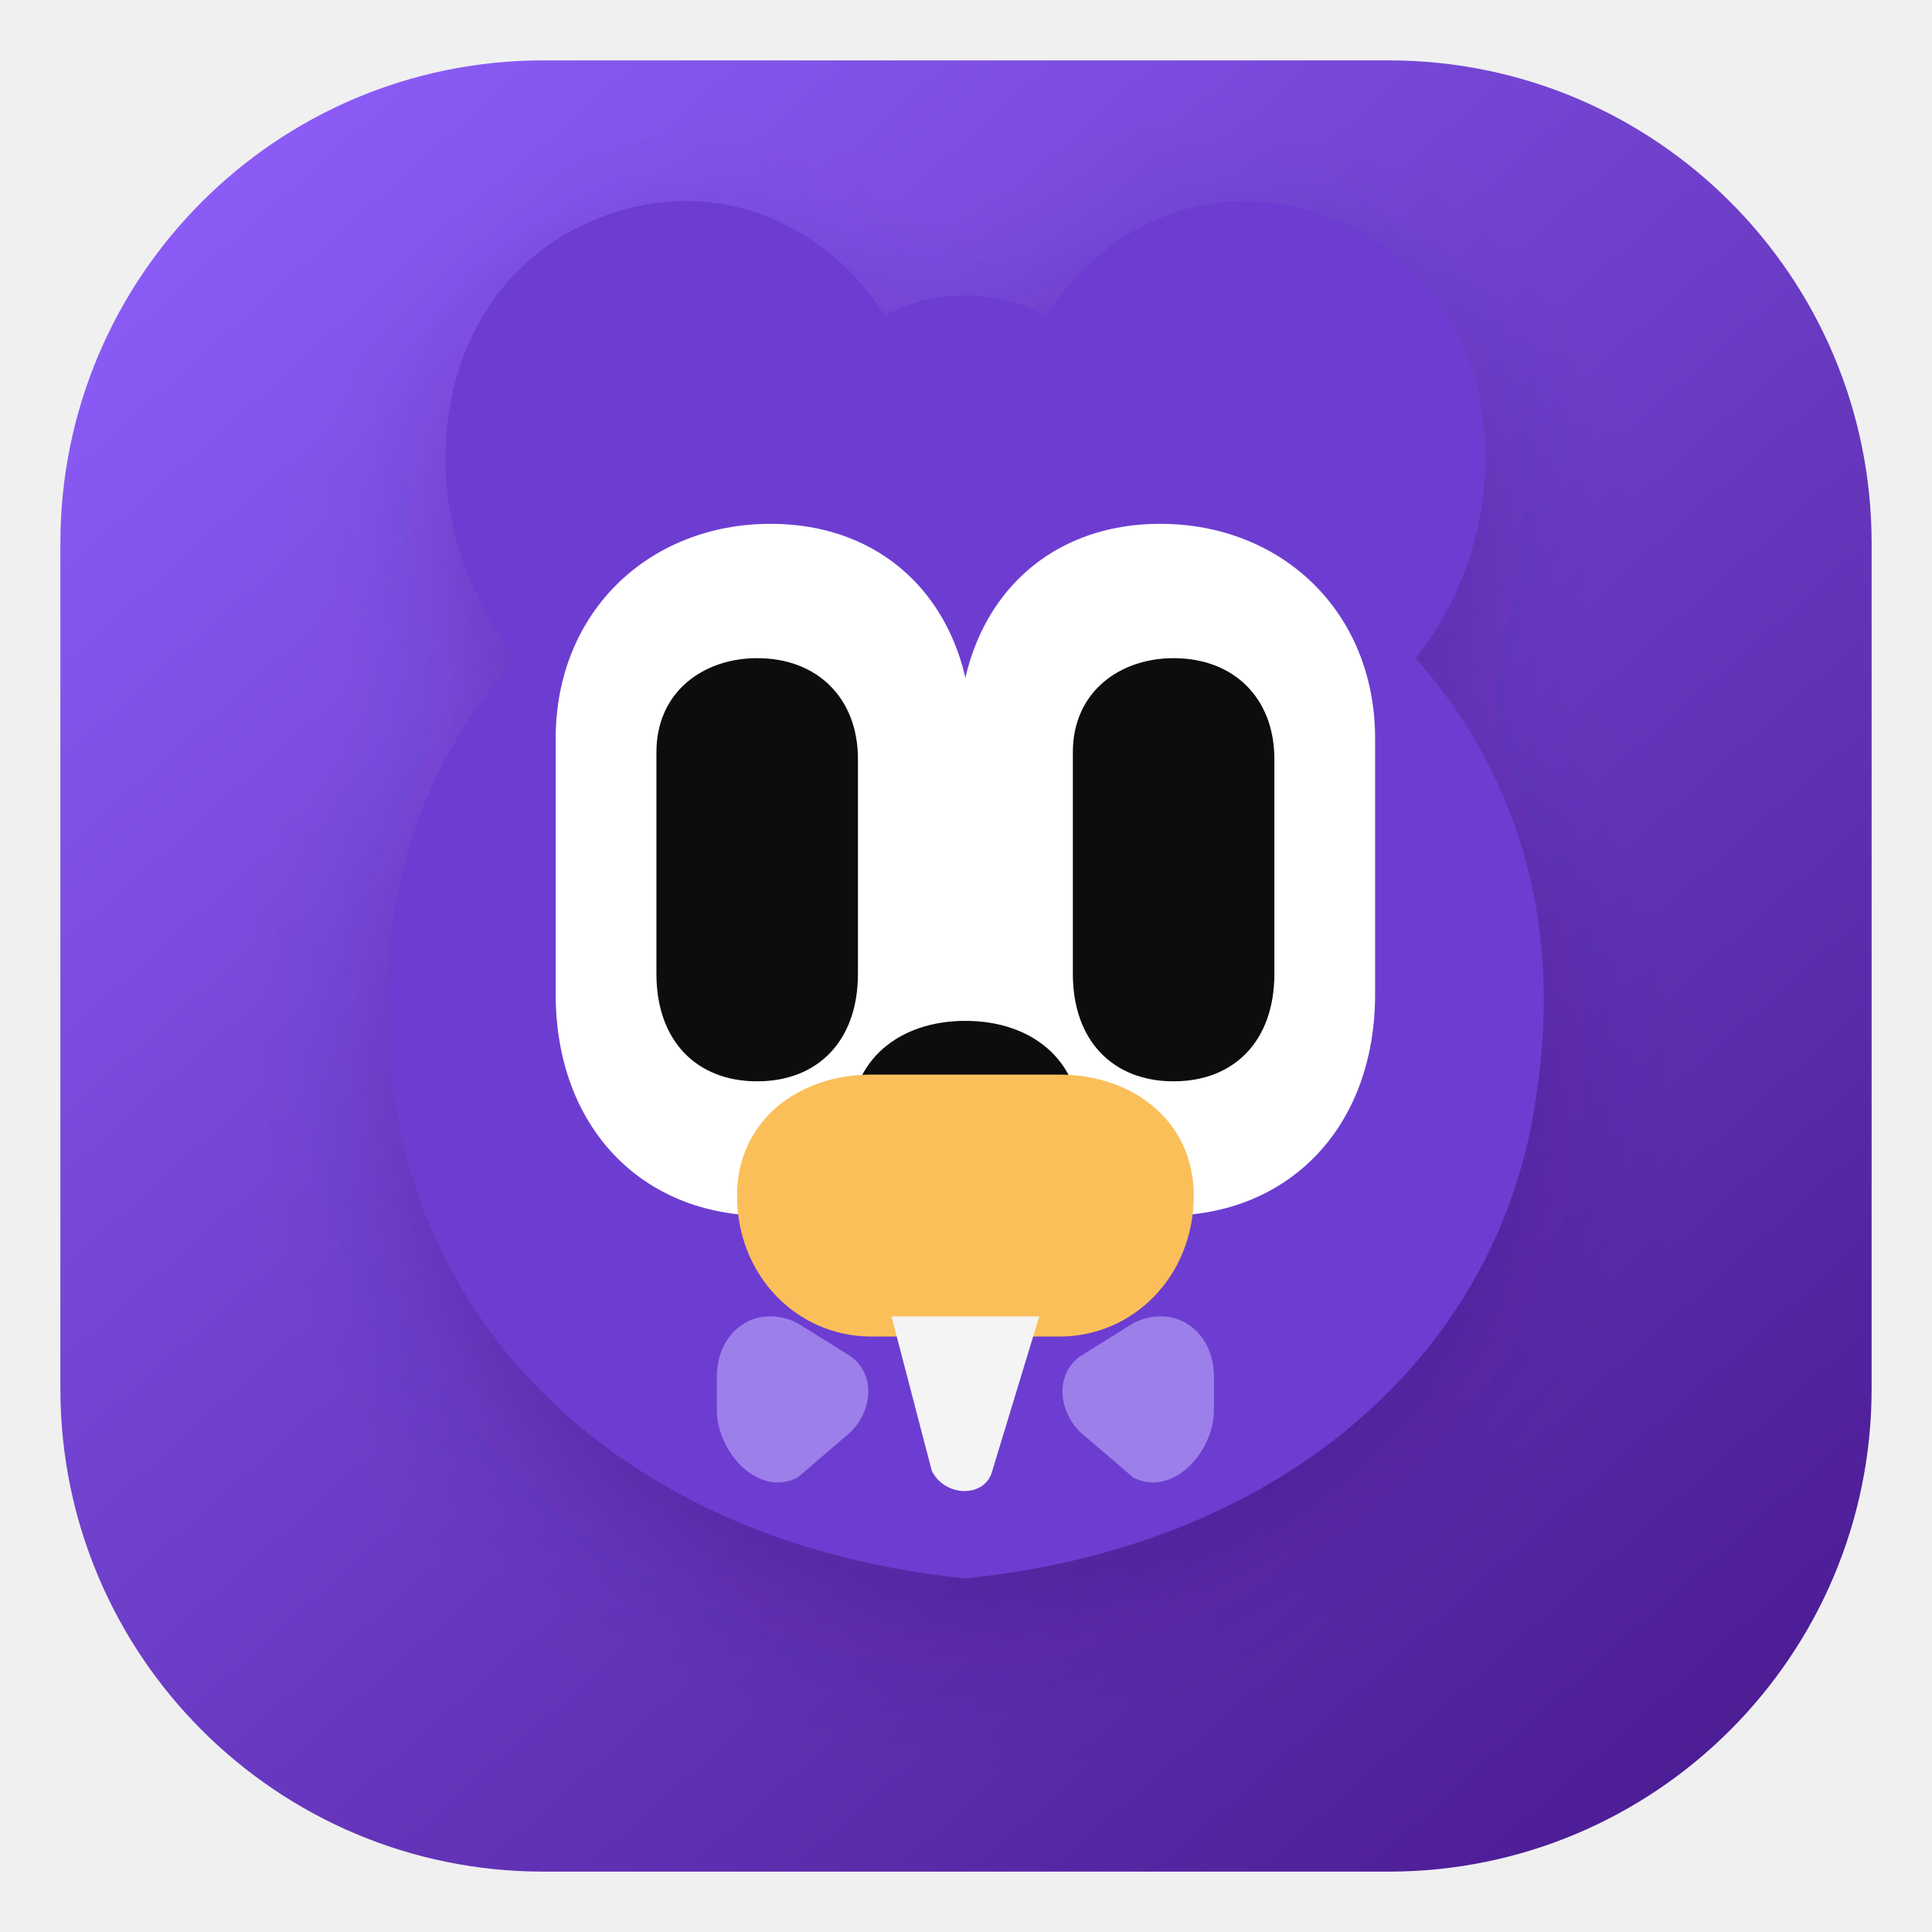
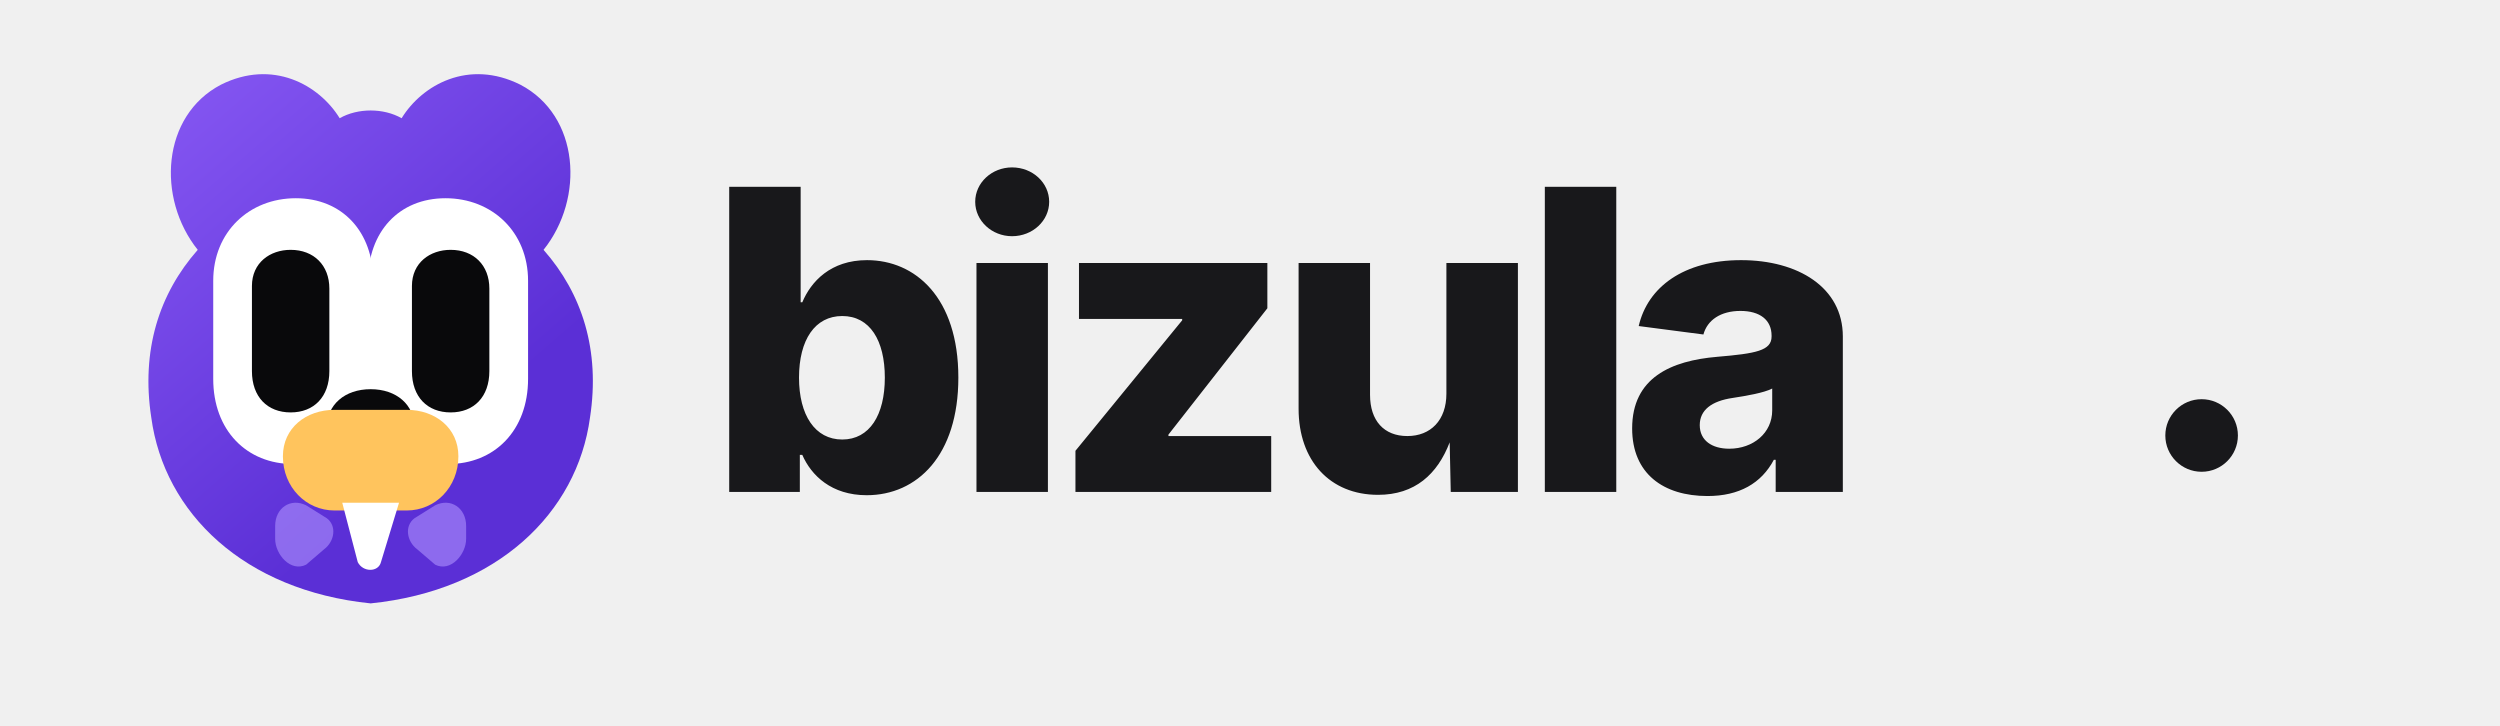
- <svg xmlns="http://www.w3.org/2000/svg" viewBox="0 0 256 256" fill="none">
+ <svg xmlns="http://www.w3.org/2000/svg" viewBox="0 0 620 180" fill="none" role="img" aria-labelledby="bizulaLogoTitle">
  <defs>
-     <linearGradient id="faviconPurple" x1="32" y1="20" x2="224" y2="236" gradientUnits="userSpaceOnUse">
+     <linearGradient id="bizulaLogoPurple" x1="25" y1="15" x2="155" y2="165" gradientUnits="userSpaceOnUse">
      <stop stop-color="#8B5CF6" />
-       <stop offset="1" stop-color="#4C1D95" />
+       <stop offset="1" stop-color="#5B2FD6" />
    </linearGradient>
-     <filter id="faviconShadow" x="-20%" y="-20%" width="140%" height="140%">
-       <feDropShadow dx="0" dy="8" stdDeviation="10" flood-color="#2E1065" flood-opacity="0.25" />
-     </filter>
  </defs>
-   <rect x="8" y="8" width="240" height="240" rx="64" fill="url(#faviconPurple)" />
-   <g transform="translate(14 8) scale(0.89)" filter="url(#faviconShadow)">
-     <path d="M61 89C45 69 47 37 70 25C90 15 108 25 116 38C123 34 133 34 140 38C148 25 166 15 186 25C209 37 211 69 195 89C210 106 217 128 213 154C208 191 177 221 128 226C79 221 48 191 43 154C39 128 46 106 61 89Z" fill="#6D3ED1" />
+   <g transform="translate(10 5) scale(0.64)">
+     <path d="M61 89C45 69 47 37 70 25C90 15 108 25 116 38C123 34 133 34 140 38C148 25 166 15 186 25C209 37 211 69 195 89C210 106 217 128 213 154C208 191 177 221 128 226C79 221 48 191 43 154C39 128 46 106 61 89Z" fill="url(#bizulaLogoPurple)" />
    <path d="M67 101C67 82 81 69 99 69C117 69 129 82 129 101V139C129 159 115 172 98 172C80 172 67 159 67 139V101Z" fill="#FFFFFF" />
    <path d="M127 101C127 82 139 69 157 69C175 69 189 82 189 101V139C189 159 176 172 158 172C141 172 127 159 127 139V101Z" fill="#FFFFFF" />
    <path d="M82 103C82 94 89 89 97 89C106 89 112 95 112 104V136C112 146 106 152 97 152C88 152 82 146 82 136V103Z" fill="#09090B" />
    <path d="M144 103C144 94 151 89 159 89C168 89 174 95 174 104V136C174 146 168 152 159 152C150 152 144 146 144 136V103Z" fill="#09090B" />
    <path d="M111 158C111 149 118 143 128 143C138 143 145 149 145 158C145 168 137 176 128 176C119 176 111 168 111 158Z" fill="#09090B" />
-     <path d="M94 169C94 158 103 151 114 151H142C153 151 162 158 162 169C162 181 153 190 142 190H114C103 190 94 181 94 169Z" fill="#FBBF5A" />
-     <path d="M117 187H139L132 210C131 214 125 214 123 210L117 187Z" fill="#F4F4F5" />
-     <path d="M91 196C91 189 97 185 103 188L111 193C115 196 114 202 110 205L103 211C97 214 91 207 91 201V196Z" fill="#C4B5FD" opacity="0.55" />
-     <path d="M145 193L153 188C159 185 165 189 165 196V201C165 207 159 214 153 211L146 205C142 202 141 196 145 193Z" fill="#C4B5FD" opacity="0.55" />
+     <path d="M94 169C94 158 103 151 114 151H142C153 151 162 158 162 169C162 181 153 190 142 190H114C103 190 94 181 94 169Z" fill="#FFC45D" />
+     <path d="M117 187H139L132 210C131 214 125 214 123 210L117 187Z" fill="#FFFFFF" />
+     <path d="M91 196C91 189 97 185 103 188L111 193C115 196 114 202 110 205L103 211C97 214 91 207 91 201V196Z" fill="#A78BFA" opacity="0.65" />
+     <path d="M145 193L153 188C159 185 165 189 165 196V201C165 207 159 214 153 211L146 205C142 202 141 196 145 193Z" fill="#A78BFA" opacity="0.65" />
  </g>
+   <text x="175" y="122" fill="#18181B" font-family="Inter, Arial, sans-serif" font-size="104" font-weight="800" letter-spacing="-5">
+     bizula
+   </text>
+   <circle cx="546" cy="108" r="9" fill="#18181B" />
</svg>
